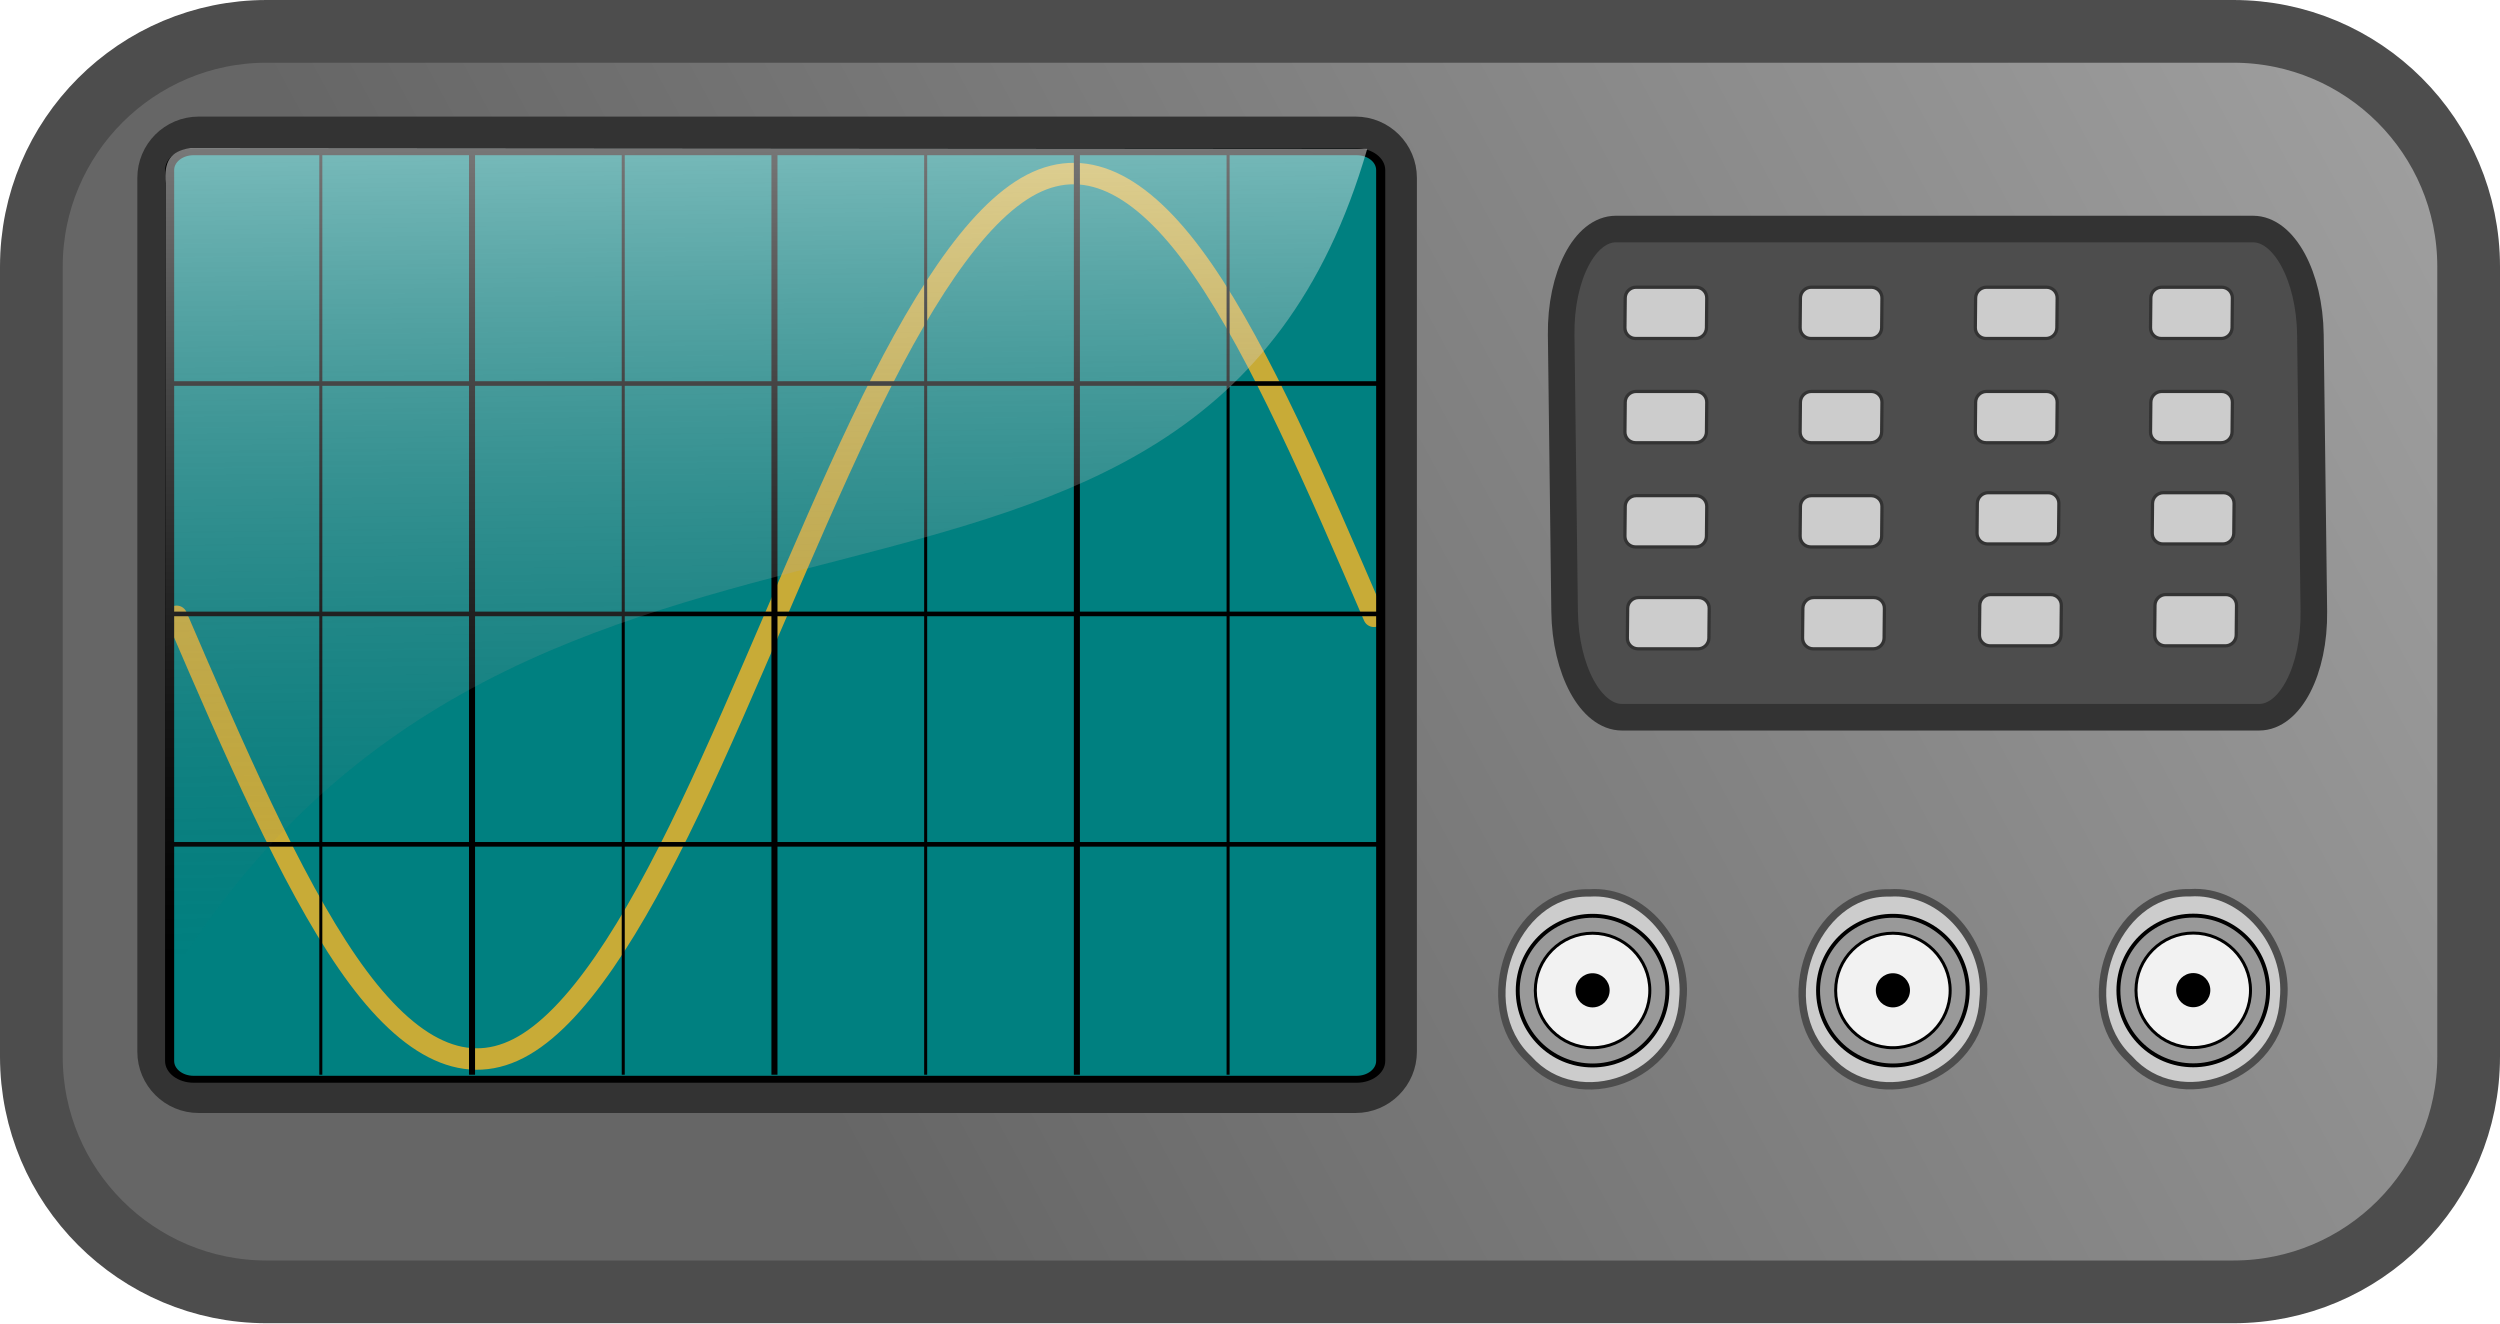
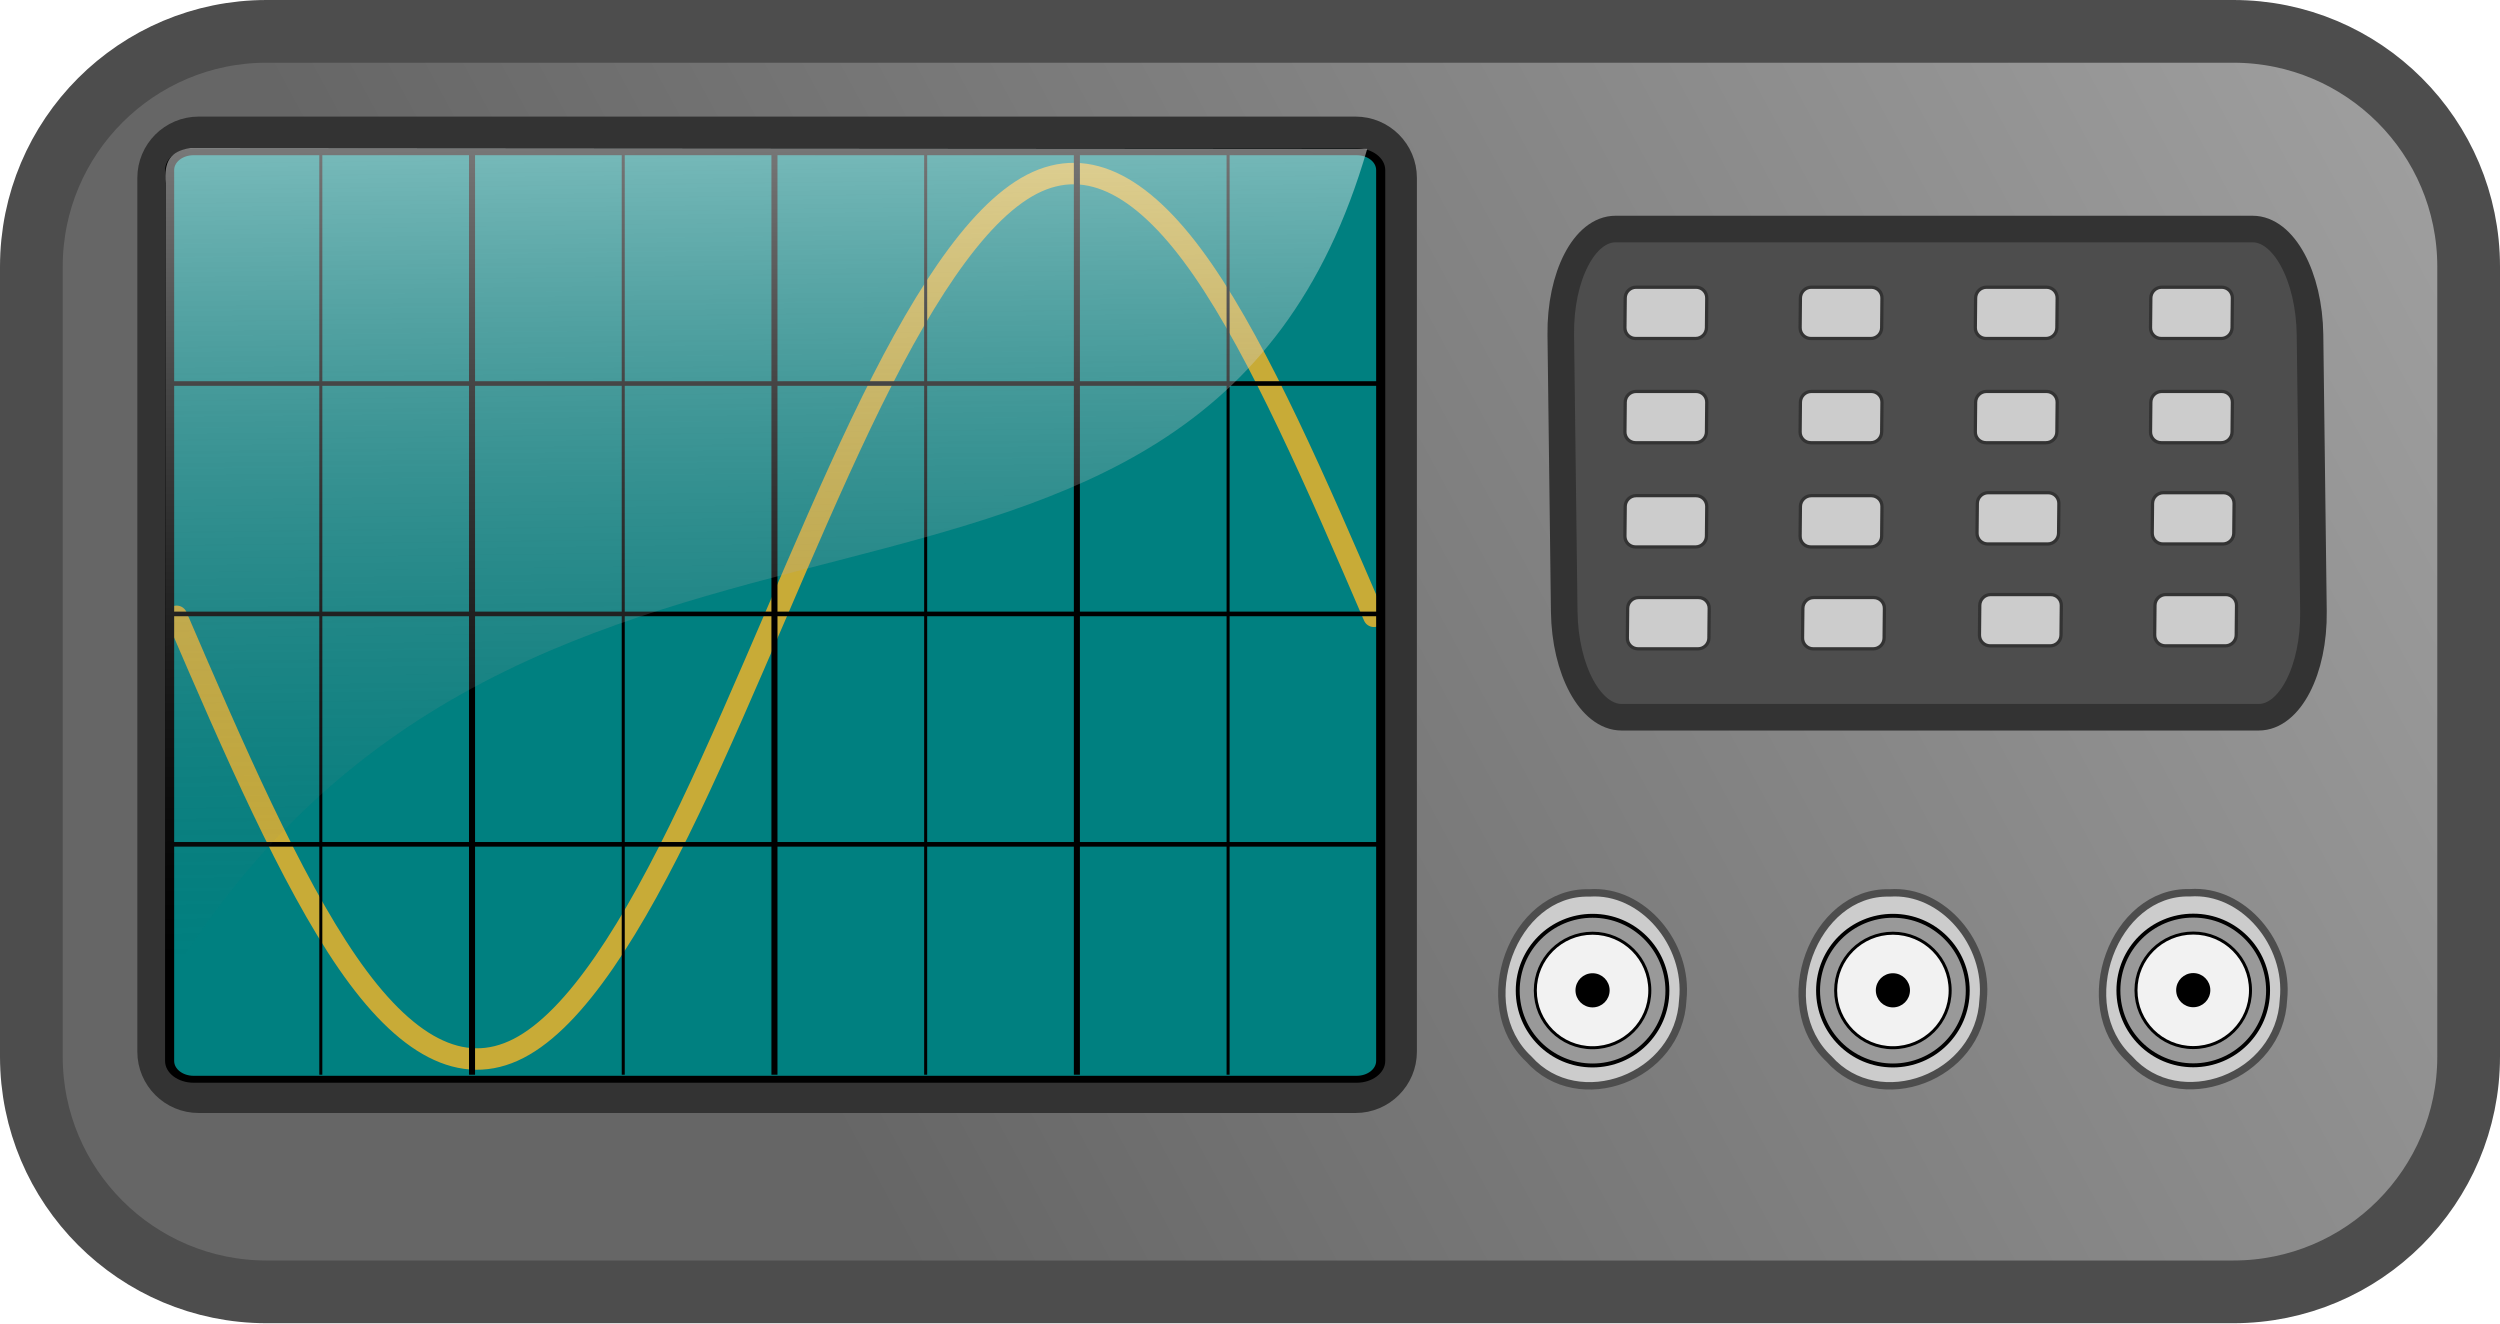
<svg xmlns="http://www.w3.org/2000/svg" xmlns:xlink="http://www.w3.org/1999/xlink" version="1.0" id="svg47331" height="337.578" width="637.798">
  <defs id="defs47333">
    <linearGradient id="linearGradient48822">
      <stop style="stop-color:#808080;stop-opacity:1" offset="0" id="stop48824" />
      <stop style="stop-color:#4d4d4d;stop-opacity:1" offset="1" id="stop48826" />
    </linearGradient>
    <linearGradient id="linearGradient48363">
      <stop style="stop-color:#b3b3b3;stop-opacity:1" offset="0" id="stop48365" />
      <stop style="stop-color:#666666;stop-opacity:1" offset="1" id="stop48367" />
    </linearGradient>
    <linearGradient id="linearGradient48155">
      <stop id="stop48157" offset="0" style="stop-color:#999999;stop-opacity:1" />
      <stop id="stop48159" offset="1" style="stop-color:#4d4d4d;stop-opacity:1" />
    </linearGradient>
    <linearGradient id="linearGradient48131">
      <stop style="stop-color:#1a1a1a;stop-opacity:1" offset="0" id="stop48133" />
      <stop style="stop-color:#b3b3b3;stop-opacity:1" offset="1" id="stop48135" />
    </linearGradient>
    <linearGradient id="linearGradient48118">
      <stop style="stop-color:#ffffff;stop-opacity:0.502;" offset="0" id="stop48120" />
      <stop style="stop-color:#666666;stop-opacity:0;" offset="1" id="stop48122" />
    </linearGradient>
    <linearGradient id="linearGradient47359">
      <stop style="stop-color:#ffffff;stop-opacity:1" offset="0" id="stop47361" />
      <stop style="stop-color:#ffffff;stop-opacity:0;" offset="1" id="stop47363" />
    </linearGradient>
    <linearGradient xlink:href="#linearGradient47359-5" id="linearGradient47384-4" gradientUnits="userSpaceOnUse" gradientTransform="matrix(0.6666667,0,0,0.6666667,43.9705,129.6624)" x1="501.708" y1="546.302" x2="502.102" y2="564.139" />
    <linearGradient id="linearGradient47359-5">
      <stop style="stop-color:#ffffff;stop-opacity:1" offset="0" id="stop47361-6" />
      <stop style="stop-color:#ffffff;stop-opacity:0;" offset="1" id="stop47363-2" />
    </linearGradient>
    <linearGradient xlink:href="#linearGradient48363" id="linearGradient48743" gradientUnits="userSpaceOnUse" gradientTransform="matrix(0.9987988,0,0,1.065521,9.51419,-152.8359)" x1="74.372" y1="74.372" x2="273.317" y2="466.684" />
    <linearGradient xlink:href="#linearGradient47359" id="linearGradient48745" gradientUnits="userSpaceOnUse" gradientTransform="matrix(0.6666667,0,0,0.6666667,59.9543,-110.0639)" x1="501.708" y1="546.302" x2="501.905" y2="558.325" />
    <linearGradient xlink:href="#linearGradient47359" id="linearGradient48747" gradientUnits="userSpaceOnUse" gradientTransform="matrix(0.6666667,0,0,0.6666667,59.9543,-110.0639)" x1="501.708" y1="546.302" x2="502.102" y2="564.139" />
    <linearGradient xlink:href="#linearGradient47359-5" id="linearGradient48749" gradientUnits="userSpaceOnUse" gradientTransform="matrix(0.8675953,0,0,0.8675953,96.56325,-74.94923)" x1="501.896" y1="540.48" x2="502.196" y2="560.1" />
    <linearGradient xlink:href="#linearGradient48118" id="linearGradient48763" gradientUnits="userSpaceOnUse" gradientTransform="matrix(0.7040221,0,0,0.7040221,296.7547,-206.3076)" x1="187.789" y1="594.975" x2="228.694" y2="893.044" />
    <linearGradient xlink:href="#linearGradient48155" id="linearGradient48766" gradientUnits="userSpaceOnUse" x1="755.296" y1="221.256" x2="674.925" y2="430.822" />
-     <linearGradient xlink:href="#linearGradient48131" id="linearGradient48772" gradientUnits="userSpaceOnUse" gradientTransform="translate(2.645639,0)" x1="313.435" y1="1044.712" x2="316.081" y2="920.352" />
+     <linearGradient xlink:href="#linearGradient48131" id="linearGradient48772" gradientUnits="userSpaceOnUse" gradientTransform="translate(2.645639)" x1="313.435" y1="1044.712" x2="316.081" y2="920.352" />
    <linearGradient xlink:href="#linearGradient48822" id="linearGradient48828" x1="818.858" y1="519.552" x2="861.858" y2="537.141" gradientUnits="userSpaceOnUse" />
    <linearGradient xlink:href="#linearGradient48363" id="linearGradient48945" gradientUnits="userSpaceOnUse" gradientTransform="matrix(0.9987988,0,0,1.065521,9.51419,-152.8359)" x1="74.372" y1="74.372" x2="273.317" y2="466.684" />
    <linearGradient xlink:href="#linearGradient47359" id="linearGradient48947" gradientUnits="userSpaceOnUse" gradientTransform="matrix(0.6666667,0,0,0.6666667,59.9543,-110.0639)" x1="501.708" y1="546.302" x2="501.905" y2="558.325" />
    <linearGradient xlink:href="#linearGradient47359" id="linearGradient48949" gradientUnits="userSpaceOnUse" gradientTransform="matrix(0.6666667,0,0,0.6666667,59.9543,-110.0639)" x1="501.708" y1="546.302" x2="502.102" y2="564.139" />
    <linearGradient xlink:href="#linearGradient47359-5" id="linearGradient48951" gradientUnits="userSpaceOnUse" gradientTransform="matrix(0.8675953,0,0,0.8675953,96.56325,-74.94923)" x1="501.896" y1="540.48" x2="502.196" y2="560.1" />
-     <linearGradient xlink:href="#linearGradient48131" id="linearGradient48953" gradientUnits="userSpaceOnUse" gradientTransform="translate(2.645639,0)" x1="313.435" y1="1044.712" x2="316.081" y2="920.352" />
+     <linearGradient xlink:href="#linearGradient48131" id="linearGradient48953" gradientUnits="userSpaceOnUse" gradientTransform="translate(2.645639)" x1="313.435" y1="1044.712" x2="316.081" y2="920.352" />
    <linearGradient xlink:href="#linearGradient48155" id="linearGradient48955" gradientUnits="userSpaceOnUse" x1="755.296" y1="221.256" x2="674.925" y2="430.822" />
    <linearGradient xlink:href="#linearGradient48118" id="linearGradient48957" gradientUnits="userSpaceOnUse" gradientTransform="matrix(0.7040221,0,0,0.7040221,296.7547,-206.3076)" x1="187.789" y1="594.975" x2="228.694" y2="893.044" />
    <linearGradient xlink:href="#linearGradient48822" id="linearGradient48959" gradientUnits="userSpaceOnUse" x1="818.858" y1="519.552" x2="861.858" y2="537.141" />
    <linearGradient xlink:href="#linearGradient48822" id="linearGradient48961" gradientUnits="userSpaceOnUse" x1="818.858" y1="519.552" x2="861.858" y2="537.141" />
    <linearGradient xlink:href="#linearGradient48822" id="linearGradient48963" gradientUnits="userSpaceOnUse" x1="818.858" y1="519.552" x2="861.858" y2="537.141" />
    <linearGradient xlink:href="#linearGradient48118" id="linearGradient48993" gradientUnits="userSpaceOnUse" gradientTransform="matrix(0.7040221,0,0,0.7040221,296.7547,-206.3076)" x1="154.846" y1="502.323" x2="158.69" y2="845.688" />
    <linearGradient xlink:href="#linearGradient48155" id="linearGradient48996" gradientUnits="userSpaceOnUse" x1="755.296" y1="221.256" x2="674.925" y2="430.822" />
    <linearGradient xlink:href="#linearGradient48131" id="linearGradient48999" gradientUnits="userSpaceOnUse" gradientTransform="matrix(0.7040221,0,0,0.7040221,324.5853,-226.2844)" x1="313.435" y1="1044.712" x2="316.081" y2="920.352" />
    <linearGradient xlink:href="#linearGradient48363" id="linearGradient49044" gradientUnits="userSpaceOnUse" gradientTransform="matrix(0.9987988,0,0,1.065521,9.51419,-152.8359)" x1="74.372" y1="74.372" x2="273.317" y2="466.684" />
    <linearGradient xlink:href="#linearGradient47359" id="linearGradient49046" gradientUnits="userSpaceOnUse" gradientTransform="matrix(0.6666667,0,0,0.6666667,59.9543,-110.0639)" x1="501.708" y1="546.302" x2="501.905" y2="558.325" />
    <linearGradient xlink:href="#linearGradient47359" id="linearGradient49048" gradientUnits="userSpaceOnUse" gradientTransform="matrix(0.6666667,0,0,0.6666667,59.9543,-110.0639)" x1="501.708" y1="546.302" x2="502.102" y2="564.139" />
    <linearGradient xlink:href="#linearGradient47359-5" id="linearGradient49050" gradientUnits="userSpaceOnUse" gradientTransform="matrix(0.8675953,0,0,0.8675953,96.56325,-74.94923)" x1="501.896" y1="540.48" x2="502.196" y2="560.1" />
    <linearGradient xlink:href="#linearGradient48822" id="linearGradient49099" gradientUnits="userSpaceOnUse" x1="818.858" y1="519.552" x2="861.858" y2="537.141" />
    <linearGradient xlink:href="#linearGradient48822" id="linearGradient49101" gradientUnits="userSpaceOnUse" x1="818.858" y1="519.552" x2="861.858" y2="537.141" />
    <linearGradient xlink:href="#linearGradient48822" id="linearGradient49103" gradientUnits="userSpaceOnUse" x1="818.858" y1="519.552" x2="861.858" y2="537.141" />
-     <linearGradient xlink:href="#linearGradient48822" id="linearGradient49130" gradientUnits="userSpaceOnUse" x1="818.858" y1="519.552" x2="861.858" y2="537.141" gradientTransform="matrix(0.9529074,0.3032613,-0.3032613,0.9529074,172.5887,-229.3386)" />
+     <linearGradient xlink:href="#linearGradient48822" id="linearGradient49130" gradientUnits="userSpaceOnUse" x1="818.858" y1="519.552" x2="861.858" y2="537.141" gradientTransform="rotate(17.65359,824.7286,441.0392)" />
    <linearGradient xlink:href="#linearGradient48363" id="linearGradient49174" gradientUnits="userSpaceOnUse" gradientTransform="matrix(1.406906,0,0,1.500891,60.98872,-990.2392)" x1="74.372" y1="74.372" x2="273.317" y2="466.684" />
    <linearGradient xlink:href="#linearGradient47359" id="linearGradient49176" gradientUnits="userSpaceOnUse" gradientTransform="matrix(0.6666667,0,0,0.6666667,59.9543,-110.0639)" x1="501.708" y1="546.302" x2="501.905" y2="558.325" />
    <linearGradient xlink:href="#linearGradient47359" id="linearGradient49178" gradientUnits="userSpaceOnUse" gradientTransform="matrix(0.6666667,0,0,0.6666667,59.9543,-110.0639)" x1="501.708" y1="546.302" x2="502.102" y2="564.139" />
    <linearGradient xlink:href="#linearGradient47359" id="linearGradient49186" gradientUnits="userSpaceOnUse" gradientTransform="matrix(0.6666667,0,0,0.6666667,59.9543,-110.0639)" x1="501.708" y1="546.302" x2="502.102" y2="564.139" />
    <linearGradient xlink:href="#linearGradient47359" id="linearGradient49189" gradientUnits="userSpaceOnUse" gradientTransform="matrix(0.5471454,0,0,0.5836963,-591.7376,-172.0891)" x1="479.46" y1="905.41" x2="479.748" y2="920.164" />
    <linearGradient xlink:href="#linearGradient47359" id="linearGradient49192" gradientUnits="userSpaceOnUse" gradientTransform="matrix(0.6666667,0,0,0.6666667,59.9543,-110.0639)" x1="501.708" y1="546.302" x2="501.905" y2="558.325" />
    <linearGradient xlink:href="#linearGradient47359" id="linearGradient49195" gradientUnits="userSpaceOnUse" gradientTransform="matrix(0.5471454,0,0,0.5836963,-563.7147,-172.0594)" x1="479.918" y1="904.483" x2="480.421" y2="918.496" />
    <linearGradient xlink:href="#linearGradient47359-5" id="linearGradient49198" gradientUnits="userSpaceOnUse" gradientTransform="matrix(0.8675953,0,0,0.8675953,96.56325,-74.94923)" x1="501.896" y1="540.48" x2="502.196" y2="560.1" />
    <linearGradient xlink:href="#linearGradient47359-5" id="linearGradient49201" gradientUnits="userSpaceOnUse" gradientTransform="matrix(1.220625,0,0,1.302166,-836.3297,-628.1499)" x1="490.841" y1="703.203" x2="490.545" y2="720.999" />
    <linearGradient xlink:href="#linearGradient48118" id="linearGradient2945" gradientUnits="userSpaceOnUse" gradientTransform="matrix(0.7040221,0,0,0.7040221,289.3524,-210.8419)" x1="154.846" y1="502.323" x2="158.69" y2="845.688" />
    <linearGradient xlink:href="#linearGradient47359-5" id="linearGradient2988" gradientUnits="userSpaceOnUse" gradientTransform="matrix(1.220625,0,0,1.302166,-836.3297,-628.1499)" x1="490.841" y1="703.203" x2="490.545" y2="720.999" />
    <linearGradient xlink:href="#linearGradient47359-5-1" id="linearGradient2988-1" gradientUnits="userSpaceOnUse" gradientTransform="matrix(1.220625,0,0,1.302166,-836.3297,-628.1499)" x1="490.841" y1="703.203" x2="490.545" y2="720.999" />
    <linearGradient id="linearGradient47359-5-1">
      <stop style="stop-color:#ffffff;stop-opacity:1" offset="0" id="stop47361-6-5" />
      <stop style="stop-color:#ffffff;stop-opacity:0;" offset="1" id="stop47363-2-9" />
    </linearGradient>
    <linearGradient xlink:href="#linearGradient47359-5-7" id="linearGradient2988-4" gradientUnits="userSpaceOnUse" gradientTransform="matrix(1.220625,0,0,1.302166,-836.3297,-628.1499)" x1="490.841" y1="703.203" x2="490.545" y2="720.999" />
    <linearGradient id="linearGradient47359-5-7">
      <stop style="stop-color:#ffffff;stop-opacity:1" offset="0" id="stop47361-6-6" />
      <stop style="stop-color:#ffffff;stop-opacity:0;" offset="1" id="stop47363-2-3" />
    </linearGradient>
    <linearGradient xlink:href="#linearGradient48118-5" id="linearGradient2945-1" gradientUnits="userSpaceOnUse" gradientTransform="matrix(0.7040221,0,0,0.7040221,289.3524,-210.8419)" x1="154.846" y1="502.323" x2="158.69" y2="845.688" />
    <linearGradient id="linearGradient48118-5">
      <stop style="stop-color:#ffffff;stop-opacity:1" offset="0" id="stop48120-4" />
      <stop style="stop-color:#666666;stop-opacity:0;" offset="1" id="stop48122-9" />
    </linearGradient>
    <linearGradient y2="845.688" x2="158.69" y1="502.323" x1="154.846" gradientTransform="matrix(0.7040221,0,0,0.7040221,289.3524,-210.8419)" gradientUnits="userSpaceOnUse" id="linearGradient3414" xlink:href="#linearGradient48118-5" />
    <linearGradient xlink:href="#linearGradient48118" id="linearGradient14424" gradientUnits="userSpaceOnUse" gradientTransform="matrix(0.7040221,0,0,0.7040221,289.3524,-210.8419)" x1="154.846" y1="502.323" x2="158.69" y2="845.688" />
    <linearGradient xlink:href="#linearGradient48118" id="linearGradient14573" gradientUnits="userSpaceOnUse" gradientTransform="matrix(0.5518642,0,0,0.6255087,58.65449,-170.5867)" x1="154.846" y1="502.323" x2="158.69" y2="845.688" />
  </defs>
  <g id="layer1" transform="translate(-54.31201,-114.7909)">
-     <rect style="fill:url(#linearGradient49174);fill-opacity:1;stroke:#4d4d4d;stroke-width:16" id="rect47341" width="321.578" height="621.798" x="122.791" y="-684.11" ry="60.036" transform="matrix(0,1,-1,0,0,0)" />
+     <rect style="fill:url(#linearGradient49174);fill-opacity:1;stroke:#4d4d4d;stroke-width:16" id="rect47341" width="321.578" height="621.798" x="122.791" y="-684.11" ry="60.036" transform="rotate(90)" />
    <rect ry="11.534" y="148.655" x="93.466" height="245.964" width="318.205" id="rect48116" style="fill:#008080;fill-opacity:1;stroke:#333333;stroke-width:8.238" />
    <path style="fill:none;stroke:#c8ab37;stroke-width:5.472;stroke-linecap:round;stroke-linejoin:round;stroke-miterlimit:4;stroke-dasharray:none" d="m 99.371,272.025 c 14.545,33.825 29.09,67.286 43.635,88.388 14.545,21.101 29.09,29.342 43.635,21.83 14.545,-7.512 29.09,-30.697 43.635,-61.166 14.545,-30.469 29.09,-67.621 43.635,-98.103 14.545,-30.482 29.09,-53.625 43.635,-61.166 14.545,-7.542 29.09,0.752 43.635,21.83 14.545,21.078 29.09,54.563 43.635,88.388" title="sin(x)" id="path6581" />
    <g id="g13466" transform="matrix(0.7715479,0,0,0.5877962,97.58018,153.8549)">
      <g id="g13468">
-         <path id="path13470" d="m 100,0 0,400" style="fill:none;stroke:#000000;stroke-width:2" />
-         <path id="path13472" d="m 200,0 0,400" style="fill:none;stroke:#000000;stroke-width:2" />
-         <path id="path13474" d="m 300,0 0,400" style="fill:none;stroke:#000000;stroke-width:2" />
+         <path id="path13470" d="M 100,0 V 400" style="fill:none;stroke:#000000;stroke-width:2" />
+         <path id="path13472" d="M 200,0 V 400" style="fill:none;stroke:#000000;stroke-width:2" />
+         <path id="path13474" d="M 300,0 V 400" style="fill:none;stroke:#000000;stroke-width:2" />
      </g>
      <g id="g13476">
-         <path id="path13478" d="m 0,100 400,0" style="fill:none;stroke:#000000;stroke-width:2" />
-         <path id="path13480" d="m 0,200 400,0" style="fill:none;stroke:#000000;stroke-width:2" />
-         <path id="path13482" d="m 0,300 400,0" style="fill:none;stroke:#000000;stroke-width:2" />
+         <path id="path13478" d="M 0,100 H 400" style="fill:none;stroke:#000000;stroke-width:2" />
+         <path id="path13480" d="M 0,200 H 400" style="fill:none;stroke:#000000;stroke-width:2" />
+         <path id="path13482" d="M 0,300 H 400" style="fill:none;stroke:#000000;stroke-width:2" />
      </g>
      <g id="g13484">
-         <path id="path13486" d="m 50,0 0,400" style="fill:none;stroke:#000000;stroke-width:1" />
-         <path id="path13488" d="m 150,0 0,400" style="fill:none;stroke:#000000;stroke-width:1" />
-         <path id="path13490" d="m 250,0 0,400" style="fill:none;stroke:#000000;stroke-width:1" />
-         <path id="path13492" d="m 350,0 0,400" style="fill:none;stroke:#000000;stroke-width:1" />
+         <path id="path13486" d="M 50,0 V 400" style="fill:none;stroke:#000000;stroke-width:1" />
+         <path id="path13488" d="M 150,0 V 400" style="fill:none;stroke:#000000;stroke-width:1" />
+         <path id="path13490" d="M 250,0 V 400" style="fill:none;stroke:#000000;stroke-width:1" />
+         <path id="path13492" d="M 350,0 V 400" style="fill:none;stroke:#000000;stroke-width:1" />
      </g>
      <rect id="rect13494" x="0.004" y="-0.603" height="402.576" width="400.455" style="fill:none;stroke:#000000;stroke-width:3.009" ry="7.958" />
    </g>
    <g id="g2969" transform="translate(232.3747,-128.8722)">
-       <path id="rect48383" d="m 234.187,302.095 162.54,0 c 7.923,0 14.452,12.034 14.638,26.982 l 0.879,70.583 c 0.186,14.948 -6.043,26.982 -13.966,26.982 l -162.54,0 c -7.923,0 -14.452,-12.034 -14.638,-26.982 l -0.879,-70.583 c -0.186,-14.948 6.043,-26.982 13.966,-26.982 z" style="fill:#4d4d4d;stroke:#333333;stroke-width:6.784" />
+       <path id="rect48383" d="M 234.087,302.095 H 396.627 c 7.923,0 14.452,12.034 14.638,26.982 l 0.879,70.583 c 0.186,14.948 -6.043,26.982 -13.966,26.982 H 235.639 c -7.923,0 -14.452,-12.034 -14.638,-26.982 -0.293,-23.528 -0.586,-47.055 -0.879,-70.583 -0.186,-14.948 6.043,-26.982 13.966,-26.982 z" style="fill:#4d4d4d;stroke:#333333;stroke-width:6.784" />
      <g id="g2943" transform="translate(-34.25744,3.568483)">
        <rect transform="matrix(1,0,-0.01010364,0.999949,0,0)" ry="2.755" y="313.383" x="274.009" height="13.089" width="20.81" id="rect48387" style="fill:#cccccc;stroke:#333333;stroke-width:0.834;stroke-opacity:1" />
        <use x="0" y="0" xlink:href="#rect48387" transform="translate(2.1348486e-6,26.58935)" id="use48607" style="fill:#cccccc;stroke:#333333;stroke-width:1" width="744.094" height="1052.362" />
        <use x="0" y="0" xlink:href="#rect48387" transform="translate(2.1348486e-6,53.1787)" id="use48609" style="fill:#cccccc;stroke:#333333;stroke-width:1" width="744.094" height="1052.362" />
-         <use x="0" y="0" xlink:href="#rect48387" transform="translate(44.69855,7.4433476e-7)" id="use48611" style="fill:#cccccc;stroke:#333333;stroke-width:1" width="744.094" height="1052.362" />
+         <use x="0" y="0" xlink:href="#rect48387" transform="translate(44.69855)" id="use48611" style="fill:#cccccc;stroke:#333333;stroke-width:1" width="744.094" height="1052.362" />
        <use x="0" y="0" xlink:href="#rect48387" transform="translate(44.69855,26.58935)" id="use48613" style="fill:#cccccc;stroke:#333333;stroke-width:1" width="744.094" height="1052.362" />
        <use x="0" y="0" xlink:href="#rect48387" transform="translate(44.69855,53.1787)" id="use48615" style="fill:#cccccc;stroke:#333333;stroke-width:1" width="744.094" height="1052.362" />
-         <use x="0" y="0" xlink:href="#rect48387" transform="translate(89.39709,7.4433476e-7)" id="use48617" style="fill:#cccccc;stroke:#333333;stroke-width:1" width="744.094" height="1052.362" />
+         <use x="0" y="0" xlink:href="#rect48387" transform="translate(89.39709)" id="use48617" style="fill:#cccccc;stroke:#333333;stroke-width:1" width="744.094" height="1052.362" />
        <use x="0" y="0" xlink:href="#rect48387" transform="translate(89.39709,26.58935)" id="use48619" style="fill:#cccccc;stroke:#333333;stroke-width:1" width="744.094" height="1052.362" />
-         <use x="0" y="0" xlink:href="#rect48387" transform="translate(134.0957,7.4433476e-7)" id="use48623" style="fill:#cccccc;stroke:#333333;stroke-width:1" width="744.094" height="1052.362" />
+         <use x="0" y="0" xlink:href="#rect48387" transform="translate(134.0957)" id="use48623" style="fill:#cccccc;stroke:#333333;stroke-width:1" width="744.094" height="1052.362" />
        <use x="0" y="0" xlink:href="#rect48387" transform="translate(134.0957,26.58935)" id="use48625" style="fill:#cccccc;stroke:#333333;stroke-width:1" width="744.094" height="1052.362" />
        <use x="0" y="0" xlink:href="#rect48387" transform="translate(89.83216,52.41969)" id="use48619-9" style="fill:#cccccc;stroke:#333333;stroke-width:1" width="744.094" height="1052.362" />
        <use x="0" y="0" xlink:href="#rect48387" transform="translate(134.5307,52.41969)" id="use48625-7" style="fill:#cccccc;stroke:#333333;stroke-width:1" width="744.094" height="1052.362" />
        <use x="0" y="0" xlink:href="#rect48387" transform="translate(0.6221024,79.1694)" id="use48609-0" style="fill:#cccccc;stroke:#333333;stroke-width:1" width="744.094" height="1052.362" />
        <use x="0" y="0" xlink:href="#rect48387" transform="translate(45.32065,79.1694)" id="use48615-2" style="fill:#cccccc;stroke:#333333;stroke-width:1" width="744.094" height="1052.362" />
        <use x="0" y="0" xlink:href="#rect48387" transform="translate(90.45426,78.41039)" id="use48619-9-2" style="fill:#cccccc;stroke:#333333;stroke-width:1" width="744.094" height="1052.362" />
        <use x="0" y="0" xlink:href="#rect48387" transform="translate(135.1528,78.41039)" id="use48625-7-3" style="fill:#cccccc;stroke:#333333;stroke-width:1" width="744.094" height="1052.362" />
      </g>
    </g>
    <g transform="translate(382.7983,51.55091)" id="g3125-9">
      <g transform="translate(389.137,6.69386)" id="g2982-8-0">
-         <path id="path47347-2-4-0" d="m -235.546,284.349 c -19.446,-0.537 -30.167,28.625 -15.449,42.361 12.662,14.297 38.398,4.786 39.308,-15.138 1.504,-14.223 -10.288,-28.202 -23.859,-27.223 z" style="color:#000000;fill:#cccccc;fill-opacity:1;fill-rule:nonzero;stroke:#4d4d4d;stroke-width:1.891;stroke-linecap:butt;stroke-linejoin:miter;stroke-miterlimit:4;stroke-opacity:1;stroke-dasharray:none;stroke-dashoffset:0;marker:none;visibility:visible;display:inline;overflow:visible;enable-background:accumulate" />
+         <path id="path47347-2-4-0" d="m -235.546,284.349 c -19.446,-0.537 -30.167,28.625 -15.449,42.361 12.662,14.297 38.398,4.786 39.308,-15.138 1.504,-14.223 -10.288,-28.202 -23.859,-27.223 z" style="color:#000000;display:inline;overflow:visible;visibility:visible;fill:#cccccc;fill-opacity:1;fill-rule:nonzero;stroke:#4d4d4d;stroke-width:1.891;stroke-linecap:butt;stroke-linejoin:miter;stroke-miterlimit:4;stroke-dasharray:none;stroke-dashoffset:0;stroke-opacity:1;marker:none;enable-background:accumulate" />
      </g>
      <g style="fill:#999999" transform="translate(387.9536,76.24449)" id="g2982-7-2">
        <path id="path3035-2" d="m 285.021,257.746 c 0,10.544 -8.548,19.092 -19.092,19.092 -10.544,0 -19.092,-8.548 -19.092,-19.092 0,-10.544 8.548,-19.092 19.092,-19.092 10.544,0 19.092,8.548 19.092,19.092" style="fill:#999999;stroke:#000000;stroke-width:1px;stroke-linecap:butt;stroke-linejoin:miter;stroke-opacity:1" transform="translate(-499.4529,-18.02188)" />
      </g>
      <g style="fill:#f2f2f2" transform="matrix(0.7650808,0,0,0.7650808,333.0942,132.5222)" id="g2982-7-4-6">
        <path id="path3035-1-9" d="m 285.021,257.746 c 0,10.544 -8.548,19.092 -19.092,19.092 -10.544,0 -19.092,-8.548 -19.092,-19.092 0,-10.544 8.548,-19.092 19.092,-19.092 10.544,0 19.092,8.548 19.092,19.092 z" style="fill:#f2f2f2;stroke:#000000;stroke-width:1px;stroke-linecap:butt;stroke-linejoin:miter;stroke-opacity:1" transform="translate(-499.4529,-18.02188)" />
      </g>
-       <path transform="translate(-103.523,64.03734)" d="m 261.81,251.851 c 0,2.13 -1.727,3.857 -3.857,3.857 -2.13,0 -3.857,-1.727 -3.857,-3.857 0,-2.13 1.727,-3.857 3.857,-3.857 2.13,0 3.857,1.727 3.857,3.857 z" id="path3123-0" style="fill:#000000;stroke:#000000" />
+       <circle transform="translate(-103.523,64.03734)" id="path3123-0" style="fill:#000000;stroke:#000000" cx="257.952" cy="251.851" r="3.857" />
    </g>
    <g id="g2939-2" transform="matrix(0.7692806,0,0,0.882181,-455.3433,73.98502)" />
    <path style="fill:url(#linearGradient14573);fill-opacity:1;stroke:none" d="m 102.958,152.548 300.158,0.226 C 359.929,302.117 189.473,212.025 96.42,366.373 l 0.134,-204.83 c -0.401,-5.644 1.178,-8.192 6.404,-8.995 z" id="rect48114" />
    <g id="g3125" transform="translate(306.1758,51.55091)">
      <g transform="translate(389.137,6.69386)" id="g2982-8">
-         <path id="path47347-2-4" d="m -235.546,284.349 c -19.446,-0.537 -30.167,28.625 -15.449,42.361 12.662,14.297 38.398,4.786 39.308,-15.138 1.504,-14.223 -10.288,-28.202 -23.859,-27.223 z" style="color:#000000;fill:#cccccc;fill-opacity:1;fill-rule:nonzero;stroke:#4d4d4d;stroke-width:1.891;stroke-linecap:butt;stroke-linejoin:miter;stroke-miterlimit:4;stroke-opacity:1;stroke-dasharray:none;stroke-dashoffset:0;marker:none;visibility:visible;display:inline;overflow:visible;enable-background:accumulate" />
+         <path id="path47347-2-4" d="m -235.546,284.349 c -19.446,-0.537 -30.167,28.625 -15.449,42.361 12.662,14.297 38.398,4.786 39.308,-15.138 1.504,-14.223 -10.288,-28.202 -23.859,-27.223 z" style="color:#000000;display:inline;overflow:visible;visibility:visible;fill:#cccccc;fill-opacity:1;fill-rule:nonzero;stroke:#4d4d4d;stroke-width:1.891;stroke-linecap:butt;stroke-linejoin:miter;stroke-miterlimit:4;stroke-dasharray:none;stroke-dashoffset:0;stroke-opacity:1;marker:none;enable-background:accumulate" />
      </g>
      <g style="fill:#999999" transform="translate(387.9536,76.24449)" id="g2982-7">
        <path id="path3035" d="m 285.021,257.746 c 0,10.544 -8.548,19.092 -19.092,19.092 -10.544,0 -19.092,-8.548 -19.092,-19.092 0,-10.544 8.548,-19.092 19.092,-19.092 10.544,0 19.092,8.548 19.092,19.092" style="fill:#999999;stroke:#000000;stroke-width:1px;stroke-linecap:butt;stroke-linejoin:miter;stroke-opacity:1" transform="translate(-499.4529,-18.02188)" />
      </g>
      <g style="fill:#f2f2f2" transform="matrix(0.7650808,0,0,0.7650808,333.0942,132.5222)" id="g2982-7-4">
        <path id="path3035-1" d="m 285.021,257.746 c 0,10.544 -8.548,19.092 -19.092,19.092 -10.544,0 -19.092,-8.548 -19.092,-19.092 0,-10.544 8.548,-19.092 19.092,-19.092 10.544,0 19.092,8.548 19.092,19.092 z" style="fill:#f2f2f2;stroke:#000000;stroke-width:1px;stroke-linecap:butt;stroke-linejoin:miter;stroke-opacity:1" transform="translate(-499.4529,-18.02188)" />
      </g>
-       <path transform="translate(-103.523,64.03734)" d="m 261.81,251.851 c 0,2.13 -1.727,3.857 -3.857,3.857 -2.13,0 -3.857,-1.727 -3.857,-3.857 0,-2.13 1.727,-3.857 3.857,-3.857 2.13,0 3.857,1.727 3.857,3.857 z" id="path3123" style="fill:#000000;stroke:#000000" />
+       <circle transform="translate(-103.523,64.03734)" id="path3123" style="fill:#000000;stroke:#000000" cx="257.952" cy="251.851" r="3.857" />
    </g>
    <g transform="translate(459.4207,51.50876)" id="g3125-9-3">
      <g transform="translate(389.137,6.69386)" id="g2982-8-0-7">
-         <path id="path47347-2-4-0-3" d="m -235.546,284.349 c -19.446,-0.537 -30.167,28.625 -15.449,42.361 12.662,14.297 38.398,4.786 39.308,-15.138 1.504,-14.223 -10.288,-28.202 -23.859,-27.223 z" style="color:#000000;fill:#cccccc;fill-opacity:1;fill-rule:nonzero;stroke:#4d4d4d;stroke-width:1.891;stroke-linecap:butt;stroke-linejoin:miter;stroke-miterlimit:4;stroke-opacity:1;stroke-dasharray:none;stroke-dashoffset:0;marker:none;visibility:visible;display:inline;overflow:visible;enable-background:accumulate" />
+         <path id="path47347-2-4-0-3" d="m -235.546,284.349 c -19.446,-0.537 -30.167,28.625 -15.449,42.361 12.662,14.297 38.398,4.786 39.308,-15.138 1.504,-14.223 -10.288,-28.202 -23.859,-27.223 z" style="color:#000000;display:inline;overflow:visible;visibility:visible;fill:#cccccc;fill-opacity:1;fill-rule:nonzero;stroke:#4d4d4d;stroke-width:1.891;stroke-linecap:butt;stroke-linejoin:miter;stroke-miterlimit:4;stroke-dasharray:none;stroke-dashoffset:0;stroke-opacity:1;marker:none;enable-background:accumulate" />
      </g>
      <g style="fill:#999999" transform="translate(387.9536,76.24449)" id="g2982-7-2-5">
        <path id="path3035-2-5" d="m 285.021,257.746 c 0,10.544 -8.548,19.092 -19.092,19.092 -10.544,0 -19.092,-8.548 -19.092,-19.092 0,-10.544 8.548,-19.092 19.092,-19.092 10.544,0 19.092,8.548 19.092,19.092" style="fill:#999999;stroke:#000000;stroke-width:1px;stroke-linecap:butt;stroke-linejoin:miter;stroke-opacity:1" transform="translate(-499.4529,-18.02188)" />
      </g>
      <g style="fill:#f2f2f2" transform="matrix(0.7650808,0,0,0.7650808,333.0942,132.5222)" id="g2982-7-4-6-1">
        <path id="path3035-1-9-8" d="m 285.021,257.746 c 0,10.544 -8.548,19.092 -19.092,19.092 -10.544,0 -19.092,-8.548 -19.092,-19.092 0,-10.544 8.548,-19.092 19.092,-19.092 10.544,0 19.092,8.548 19.092,19.092 z" style="fill:#f2f2f2;stroke:#000000;stroke-width:1px;stroke-linecap:butt;stroke-linejoin:miter;stroke-opacity:1" transform="translate(-499.4529,-18.02188)" />
      </g>
-       <path transform="translate(-103.523,64.03734)" d="m 261.81,251.851 c 0,2.13 -1.727,3.857 -3.857,3.857 -2.13,0 -3.857,-1.727 -3.857,-3.857 0,-2.13 1.727,-3.857 3.857,-3.857 2.13,0 3.857,1.727 3.857,3.857 z" id="path3123-0-1" style="fill:#000000;stroke:#000000" />
+       <circle transform="translate(-103.523,64.03734)" id="path3123-0-1" style="fill:#000000;stroke:#000000" cx="257.952" cy="251.851" r="3.857" />
    </g>
  </g>
</svg>
